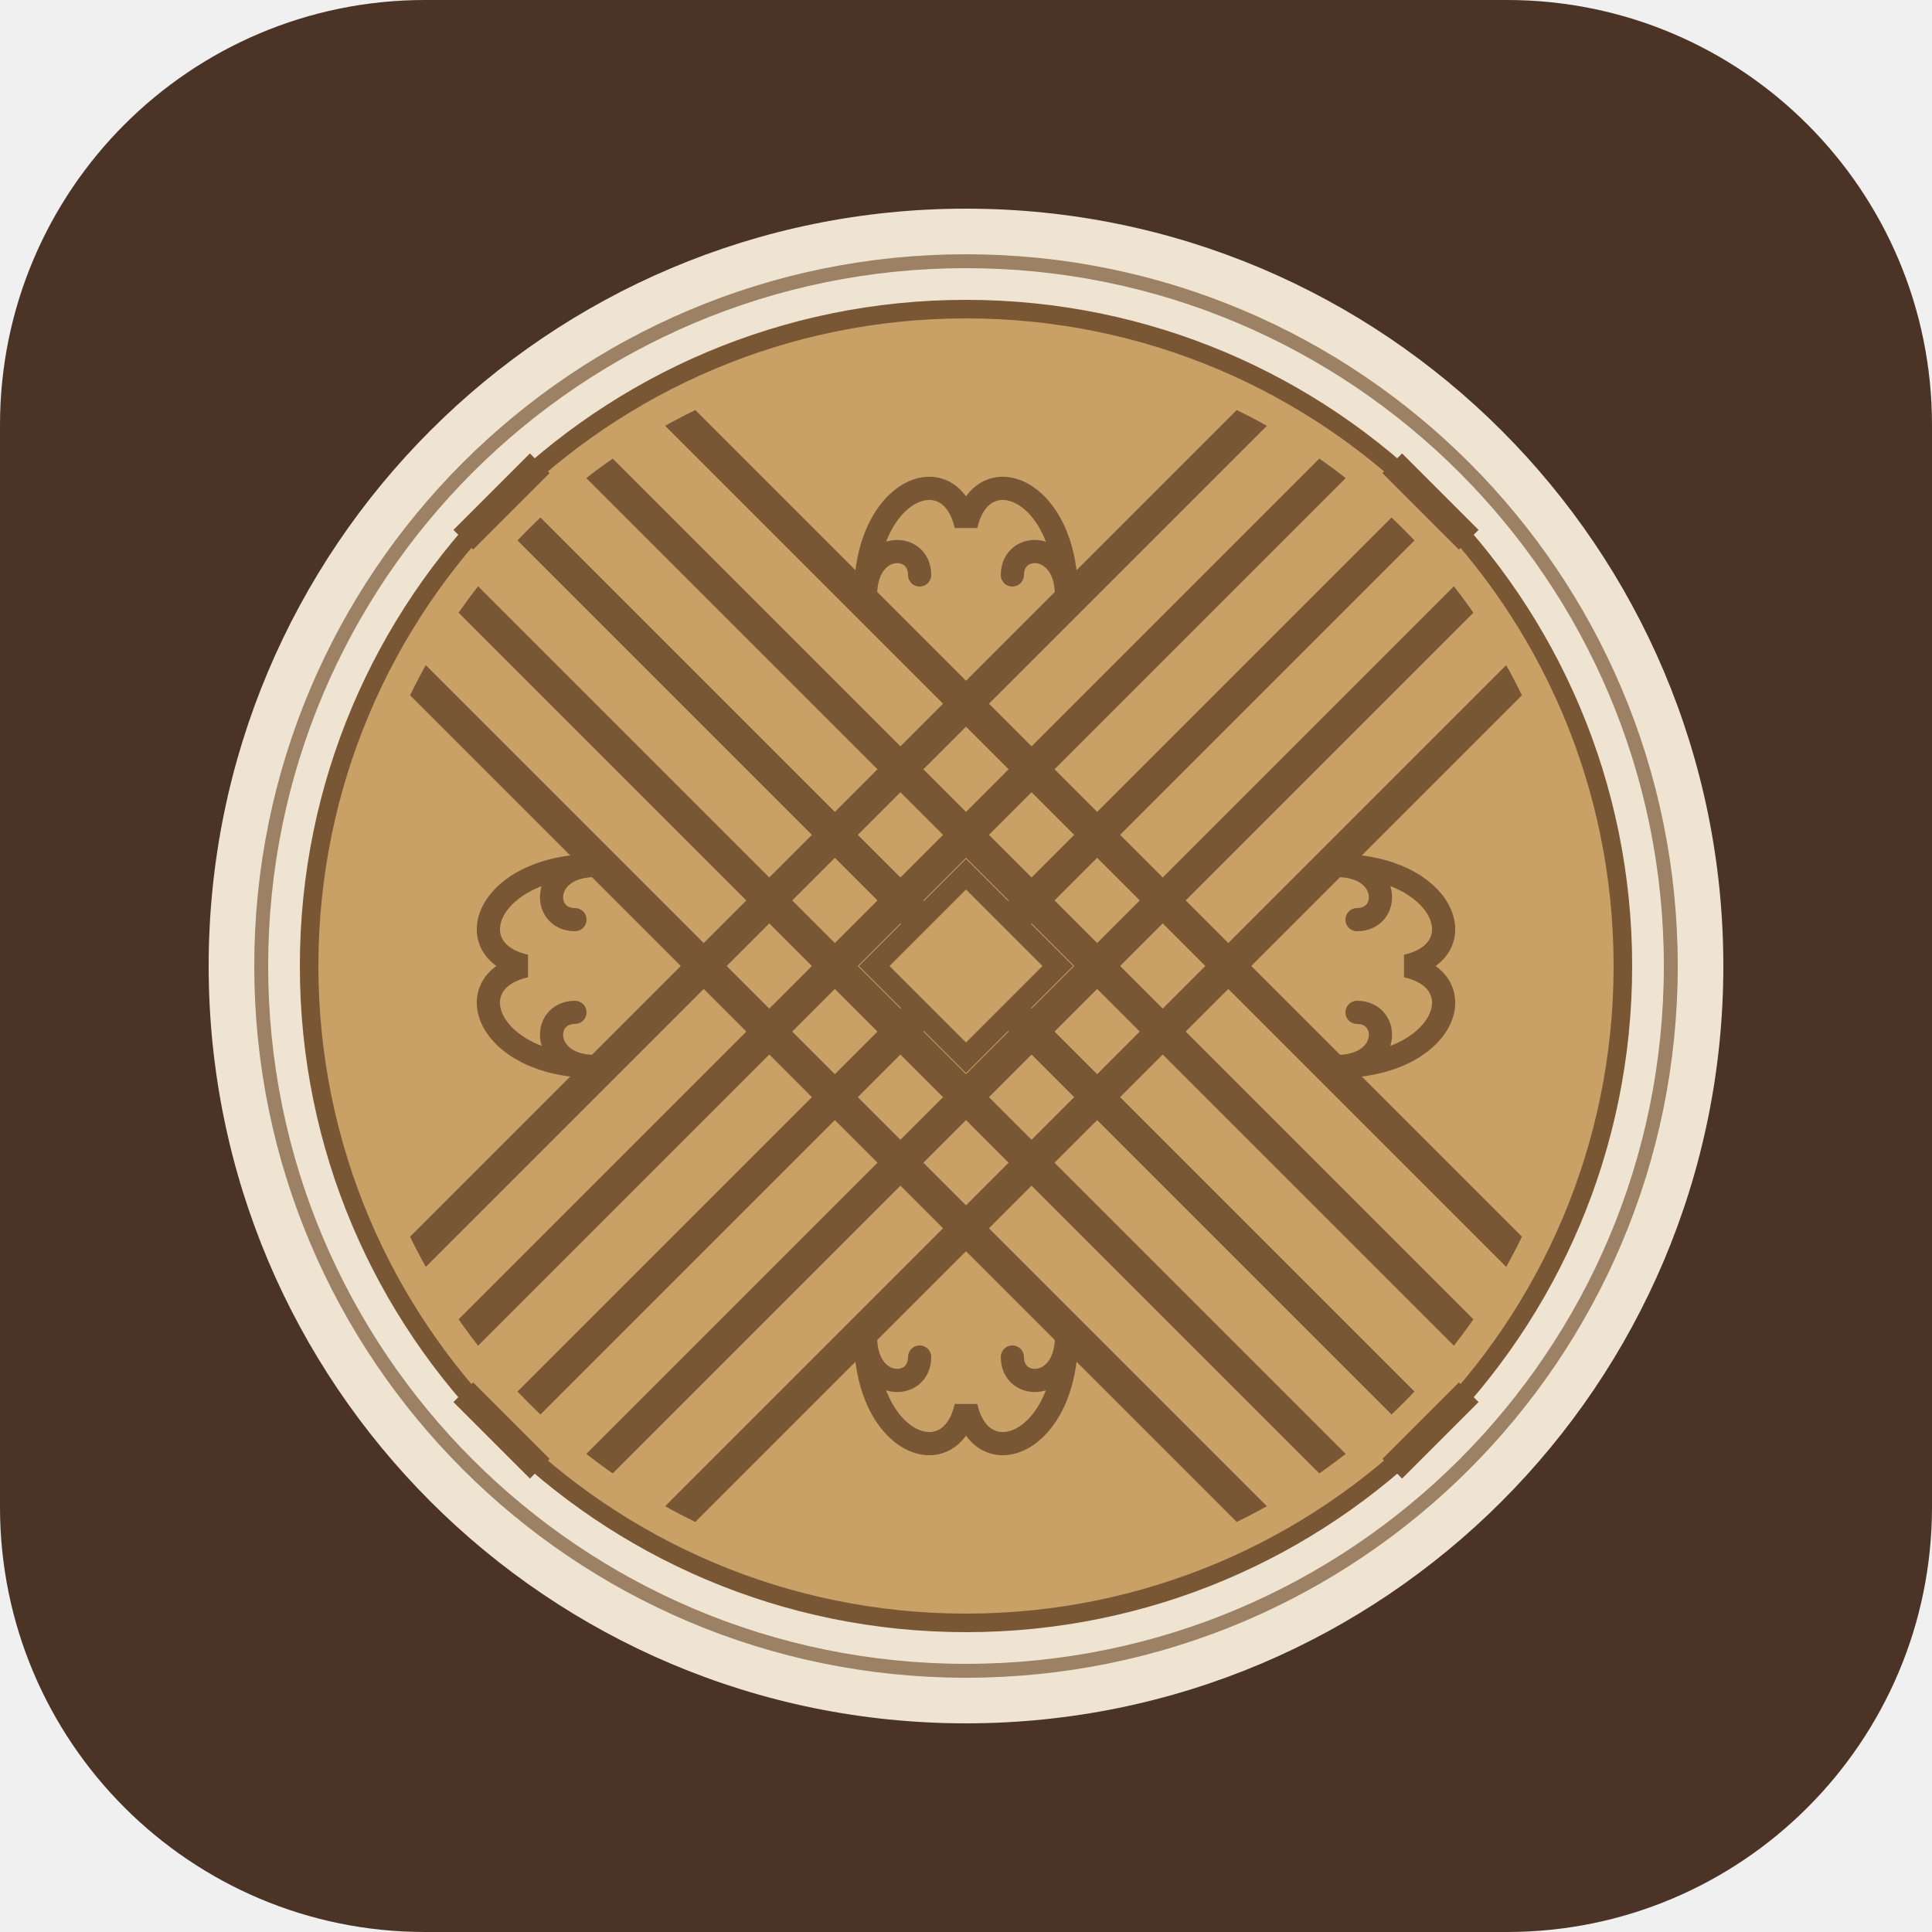
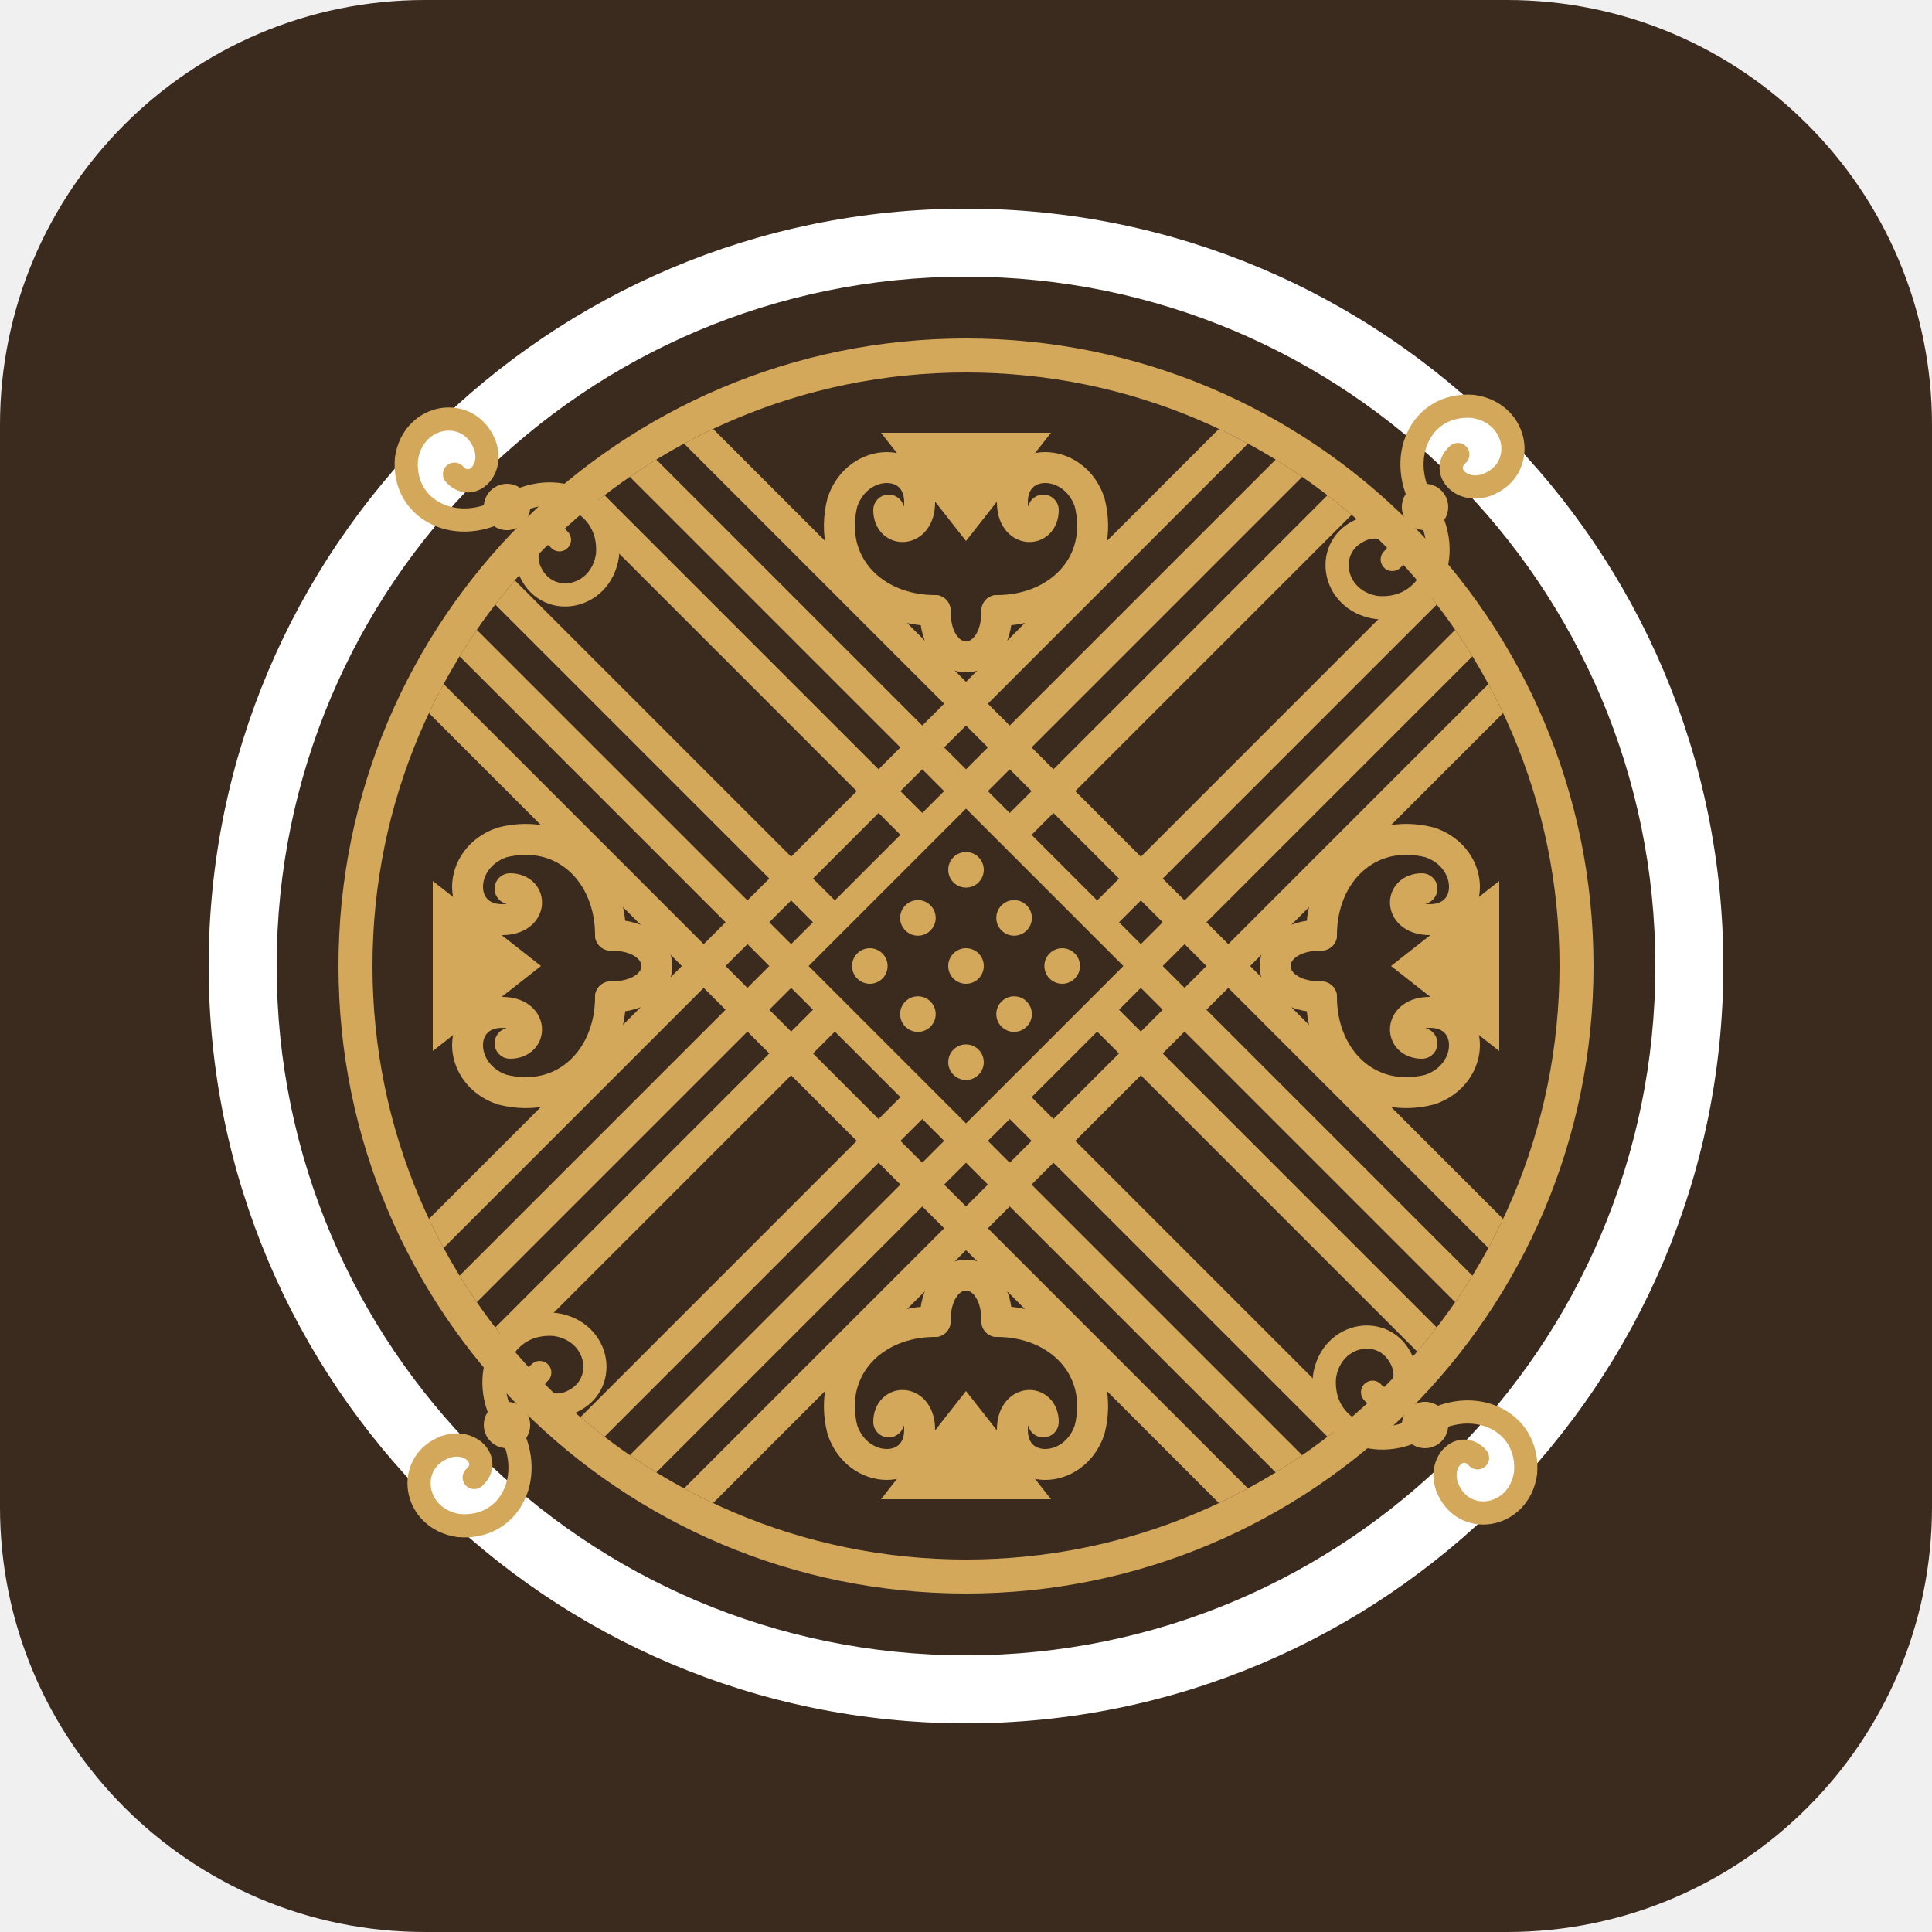
<svg xmlns="http://www.w3.org/2000/svg" viewBox="0 0 1000 1000" width="1000" height="1000">
-   <rect width="1000" height="1000" rx="220" fill="#4b3426" />
+   <rect width="1000" height="1000" rx="220" fill="#3b2a1e" />
  <g transform="translate(500.00 500.00) scale(8)">
-     <circle r="49" fill="#efe4d2" />
-     <circle r="45.6" fill="none" stroke="#7a5734" stroke-width=".9" opacity=".7" />
-     <circle r="42.5" fill="#c9a066" />
-     <circle r="42.5" fill="none" stroke="#7a5734" stroke-width="1.2" />
-     <clipPath id="ec">
-       <circle r="40" />
+     <circle r="49" fill="#ffffff" />
+     <circle r="44.6" fill="#3b2a1e" />
+     <circle r="39.5" fill="none" stroke="#d4a85a" stroke-width="2.2" />
+     <clipPath id="ed500">
+       <circle r="38.4" />
    </clipPath>
-     <g clip-path="url(#ec)">
+     <g clip-path="url(#ed500)" fill="#d4a85a">
      <g transform="rotate(45)">
-         <rect x="-42" y="-13.05" width="84" height="2.1" fill="#7a5734" />
-         <rect x="-42" y="-7.05" width="84" height="2.1" fill="#7a5734" />
-         <rect x="-42" y="-1.05" width="84" height="2.1" fill="#7a5734" />
-         <rect x="-42" y="4.95" width="84" height="2.1" fill="#7a5734" />
-         <rect x="-42" y="10.95" width="84" height="2.1" fill="#7a5734" />
+         <rect x="-40" y="-13.00" width="80" height="2.0" />
+         <rect x="-40" y="-9.00" width="80" height="2.0" />
+         <rect x="-40" y="-5.00" width="80" height="2.0" />
+         <rect x="-40" y="3.00" width="80" height="2.0" />
+         <rect x="-40" y="7.00" width="80" height="2.0" />
+         <rect x="-40" y="11.00" width="80" height="2.0" />
      </g>
      <g transform="rotate(-45)">
-         <rect x="-42" y="-13.05" width="84" height="2.1" fill="#7a5734" />
-         <rect x="-42" y="-7.05" width="84" height="2.1" fill="#7a5734" />
-         <rect x="-42" y="-1.05" width="84" height="2.1" fill="#7a5734" />
-         <rect x="-42" y="4.95" width="84" height="2.1" fill="#7a5734" />
-         <rect x="-42" y="10.95" width="84" height="2.1" fill="#7a5734" />
+         <rect x="-40" y="-13.00" width="80" height="2.0" />
+         <rect x="-40" y="-9.00" width="80" height="2.0" />
+         <rect x="-40" y="-5.00" width="80" height="2.0" />
+         <rect x="-40" y="3.00" width="80" height="2.0" />
+         <rect x="-40" y="7.00" width="80" height="2.0" />
+         <rect x="-40" y="11.00" width="80" height="2.0" />
      </g>
    </g>
-     <rect x="-4.2" y="-4.2" width="8.4" height="8.4" transform="rotate(45)" fill="#c9a066" stroke="#7a5734" stroke-width="1.4" />
-     <g transform="rotate(0) translate(0 -27.5)">
-       <path d="M-6.5 3.5 C-6.5 -3.5 -1 -5.5 0 -1 C1 -5.5 6.5 -3.5 6.5 3.5 M-6.5 3.5 C-6.5 0 -3 0 -3 2.2 M6.5 3.5 C6.5 0 3 0 3 2.2" fill="none" stroke="#7a5734" stroke-width="1.5" stroke-linecap="round" />
+     <g fill="#3b2a1e">
+       <g transform="rotate(0)">
+         <path d="M-14 -14 L14 -14 L0 -0.5 Z" opacity="0" />
+       </g>
+       <g transform="rotate(90)">
+         <path d="M-14 -14 L14 -14 L0 -0.5 Z" opacity="0" />
+       </g>
+       <g transform="rotate(180)">
+         <path d="M-14 -14 L14 -14 L0 -0.5 Z" opacity="0" />
+       </g>
+       <g transform="rotate(270)">
+         <path d="M-14 -14 L14 -14 L0 -0.5 Z" opacity="0" />
+       </g>
    </g>
-     <g transform="rotate(90) translate(0 -27.5)">
-       <path d="M-6.5 3.5 C-6.5 -3.5 -1 -5.5 0 -1 C1 -5.5 6.5 -3.5 6.5 3.5 M-6.5 3.5 C-6.5 0 -3 0 -3 2.2 M6.5 3.5 C6.5 0 3 0 3 2.2" fill="none" stroke="#7a5734" stroke-width="1.5" stroke-linecap="round" />
+     <g transform="rotate(45)" fill="#d4a85a">
+       <rect x="-8" y="-8" width="16" height="16" fill="#3b2a1e" stroke="#d4a85a" stroke-width="1.6" />
+       <circle cx="-4.4" cy="-4.4" r="1.15" />
+       <circle cx="-4.4" cy="0" r="1.15" />
+       <circle cx="-4.4" cy="4.4" r="1.15" />
+       <circle cx="0" cy="-4.4" r="1.15" />
+       <circle cx="0" cy="0" r="1.15" />
+       <circle cx="0" cy="4.4" r="1.15" />
+       <circle cx="4.4" cy="-4.4" r="1.15" />
+       <circle cx="4.4" cy="0" r="1.15" />
+       <circle cx="4.4" cy="4.4" r="1.15" />
    </g>
-     <g transform="rotate(180) translate(0 -27.5)">
-       <path d="M-6.5 3.5 C-6.5 -3.5 -1 -5.5 0 -1 C1 -5.5 6.5 -3.5 6.5 3.5 M-6.5 3.5 C-6.5 0 -3 0 -3 2.2 M6.5 3.5 C6.5 0 3 0 3 2.2" fill="none" stroke="#7a5734" stroke-width="1.5" stroke-linecap="round" />
+     <g transform="rotate(0) translate(0 -24)" fill="none" stroke="#d4a85a" stroke-width="2" stroke-linecap="round">
+       <path d="M-5.5 -10.5 L5.5 -10.5 L0 -3.5 Z" fill="#d4a85a" stroke="none" />
+       <path d="M-2 1 C-6 1 -9 -2 -8 -6 C-7 -9 -3 -9 -3 -6 C-3 -4 -5 -4 -5 -5.5" />
+       <path d="M-2 1 C-6 1 -9 -2 -8 -6 C-7 -9 -3 -9 -3 -6 C-3 -4 -5 -4 -5 -5.5" transform="scale(-1 1)" />
+       <path d="M-2 1 C-2 5 2 5 2 1" />
+       <circle cy="7" r="1.4" fill="#d4a85a" stroke="none" />
    </g>
-     <g transform="rotate(270) translate(0 -27.5)">
-       <path d="M-6.5 3.5 C-6.5 -3.5 -1 -5.5 0 -1 C1 -5.5 6.5 -3.5 6.5 3.5 M-6.5 3.5 C-6.5 0 -3 0 -3 2.2 M6.5 3.5 C6.5 0 3 0 3 2.2" fill="none" stroke="#7a5734" stroke-width="1.5" stroke-linecap="round" />
+     <g transform="rotate(90) translate(0 -24)" fill="none" stroke="#d4a85a" stroke-width="2" stroke-linecap="round">
+       <path d="M-5.5 -10.5 L5.5 -10.5 L0 -3.5 Z" fill="#d4a85a" stroke="none" />
+       <path d="M-2 1 C-6 1 -9 -2 -8 -6 C-7 -9 -3 -9 -3 -6 C-3 -4 -5 -4 -5 -5.5" />
+       <path d="M-2 1 C-6 1 -9 -2 -8 -6 C-7 -9 -3 -9 -3 -6 C-3 -4 -5 -4 -5 -5.5" transform="scale(-1 1)" />
+       <path d="M-2 1 C-2 5 2 5 2 1" />
+       <circle cy="7" r="1.4" fill="#d4a85a" stroke="none" />
    </g>
-     <g transform="rotate(45) translate(0 -42.5)">
-       <rect x="-3.5" y="-.9" width="7" height="1.8" fill="#7a5734" />
+     <g transform="rotate(180) translate(0 -24)" fill="none" stroke="#d4a85a" stroke-width="2" stroke-linecap="round">
+       <path d="M-5.5 -10.5 L5.5 -10.5 L0 -3.5 Z" fill="#d4a85a" stroke="none" />
+       <path d="M-2 1 C-6 1 -9 -2 -8 -6 C-7 -9 -3 -9 -3 -6 C-3 -4 -5 -4 -5 -5.5" />
+       <path d="M-2 1 C-6 1 -9 -2 -8 -6 C-7 -9 -3 -9 -3 -6 C-3 -4 -5 -4 -5 -5.5" transform="scale(-1 1)" />
+       <path d="M-2 1 C-2 5 2 5 2 1" />
+       <circle cy="7" r="1.4" fill="#d4a85a" stroke="none" />
    </g>
-     <g transform="rotate(135) translate(0 -42.5)">
-       <rect x="-3.5" y="-.9" width="7" height="1.8" fill="#7a5734" />
+     <g transform="rotate(270) translate(0 -24)" fill="none" stroke="#d4a85a" stroke-width="2" stroke-linecap="round">
+       <path d="M-5.5 -10.5 L5.5 -10.5 L0 -3.5 Z" fill="#d4a85a" stroke="none" />
+       <path d="M-2 1 C-6 1 -9 -2 -8 -6 C-7 -9 -3 -9 -3 -6 C-3 -4 -5 -4 -5 -5.5" />
+       <path d="M-2 1 C-6 1 -9 -2 -8 -6 C-7 -9 -3 -9 -3 -6 C-3 -4 -5 -4 -5 -5.5" transform="scale(-1 1)" />
+       <path d="M-2 1 C-2 5 2 5 2 1" />
+       <circle cy="7" r="1.4" fill="#d4a85a" stroke="none" />
    </g>
-     <g transform="rotate(225) translate(0 -42.5)">
-       <rect x="-3.5" y="-.9" width="7" height="1.8" fill="#7a5734" />
+     <g transform="rotate(45) translate(0 -42)">
+       <path d="M0 0 C-3.6 -0.8 -5 -4.6 -2.4 -6.8 C0 -8.6 3 -6.4 1.8 -3.8 C1 -2.2 -1 -2.4 -0.9 -3.9 M0 0 C3.6 0.8 5 4.6 2.4 6.8 C0 8.6 -3 6.4 -1.8 3.8 C-1 2.2 1 2.4 0.9 3.9" fill="none" stroke="#d4a85a" stroke-width="1.5" stroke-linecap="round" />
+       <circle r="1.5" fill="#d4a85a" />
    </g>
-     <g transform="rotate(315) translate(0 -42.5)">
-       <rect x="-3.5" y="-.9" width="7" height="1.8" fill="#7a5734" />
+     <g transform="rotate(135) translate(0 -42)">
+       <path d="M0 0 C-3.6 -0.8 -5 -4.6 -2.4 -6.8 C0 -8.6 3 -6.4 1.8 -3.8 C1 -2.2 -1 -2.4 -0.9 -3.9 M0 0 C3.6 0.8 5 4.6 2.4 6.8 C0 8.6 -3 6.4 -1.8 3.8 C-1 2.2 1 2.4 0.9 3.9" fill="none" stroke="#d4a85a" stroke-width="1.5" stroke-linecap="round" />
+       <circle r="1.5" fill="#d4a85a" />
+     </g>
+     <g transform="rotate(225) translate(0 -42)">
+       <path d="M0 0 C-3.6 -0.8 -5 -4.6 -2.4 -6.8 C0 -8.6 3 -6.4 1.8 -3.8 C1 -2.2 -1 -2.4 -0.9 -3.9 M0 0 C3.6 0.8 5 4.6 2.4 6.8 C0 8.6 -3 6.4 -1.8 3.8 C-1 2.2 1 2.4 0.9 3.9" fill="none" stroke="#d4a85a" stroke-width="1.5" stroke-linecap="round" />
+       <circle r="1.5" fill="#d4a85a" />
+     </g>
+     <g transform="rotate(315) translate(0 -42)">
+       <path d="M0 0 C-3.6 -0.8 -5 -4.6 -2.4 -6.8 C0 -8.6 3 -6.4 1.8 -3.8 C1 -2.2 -1 -2.4 -0.9 -3.9 M0 0 C3.6 0.8 5 4.6 2.4 6.8 C0 8.6 -3 6.4 -1.8 3.8 C-1 2.2 1 2.4 0.9 3.9" fill="none" stroke="#d4a85a" stroke-width="1.5" stroke-linecap="round" />
+       <circle r="1.5" fill="#d4a85a" />
    </g>
  </g>
</svg>
